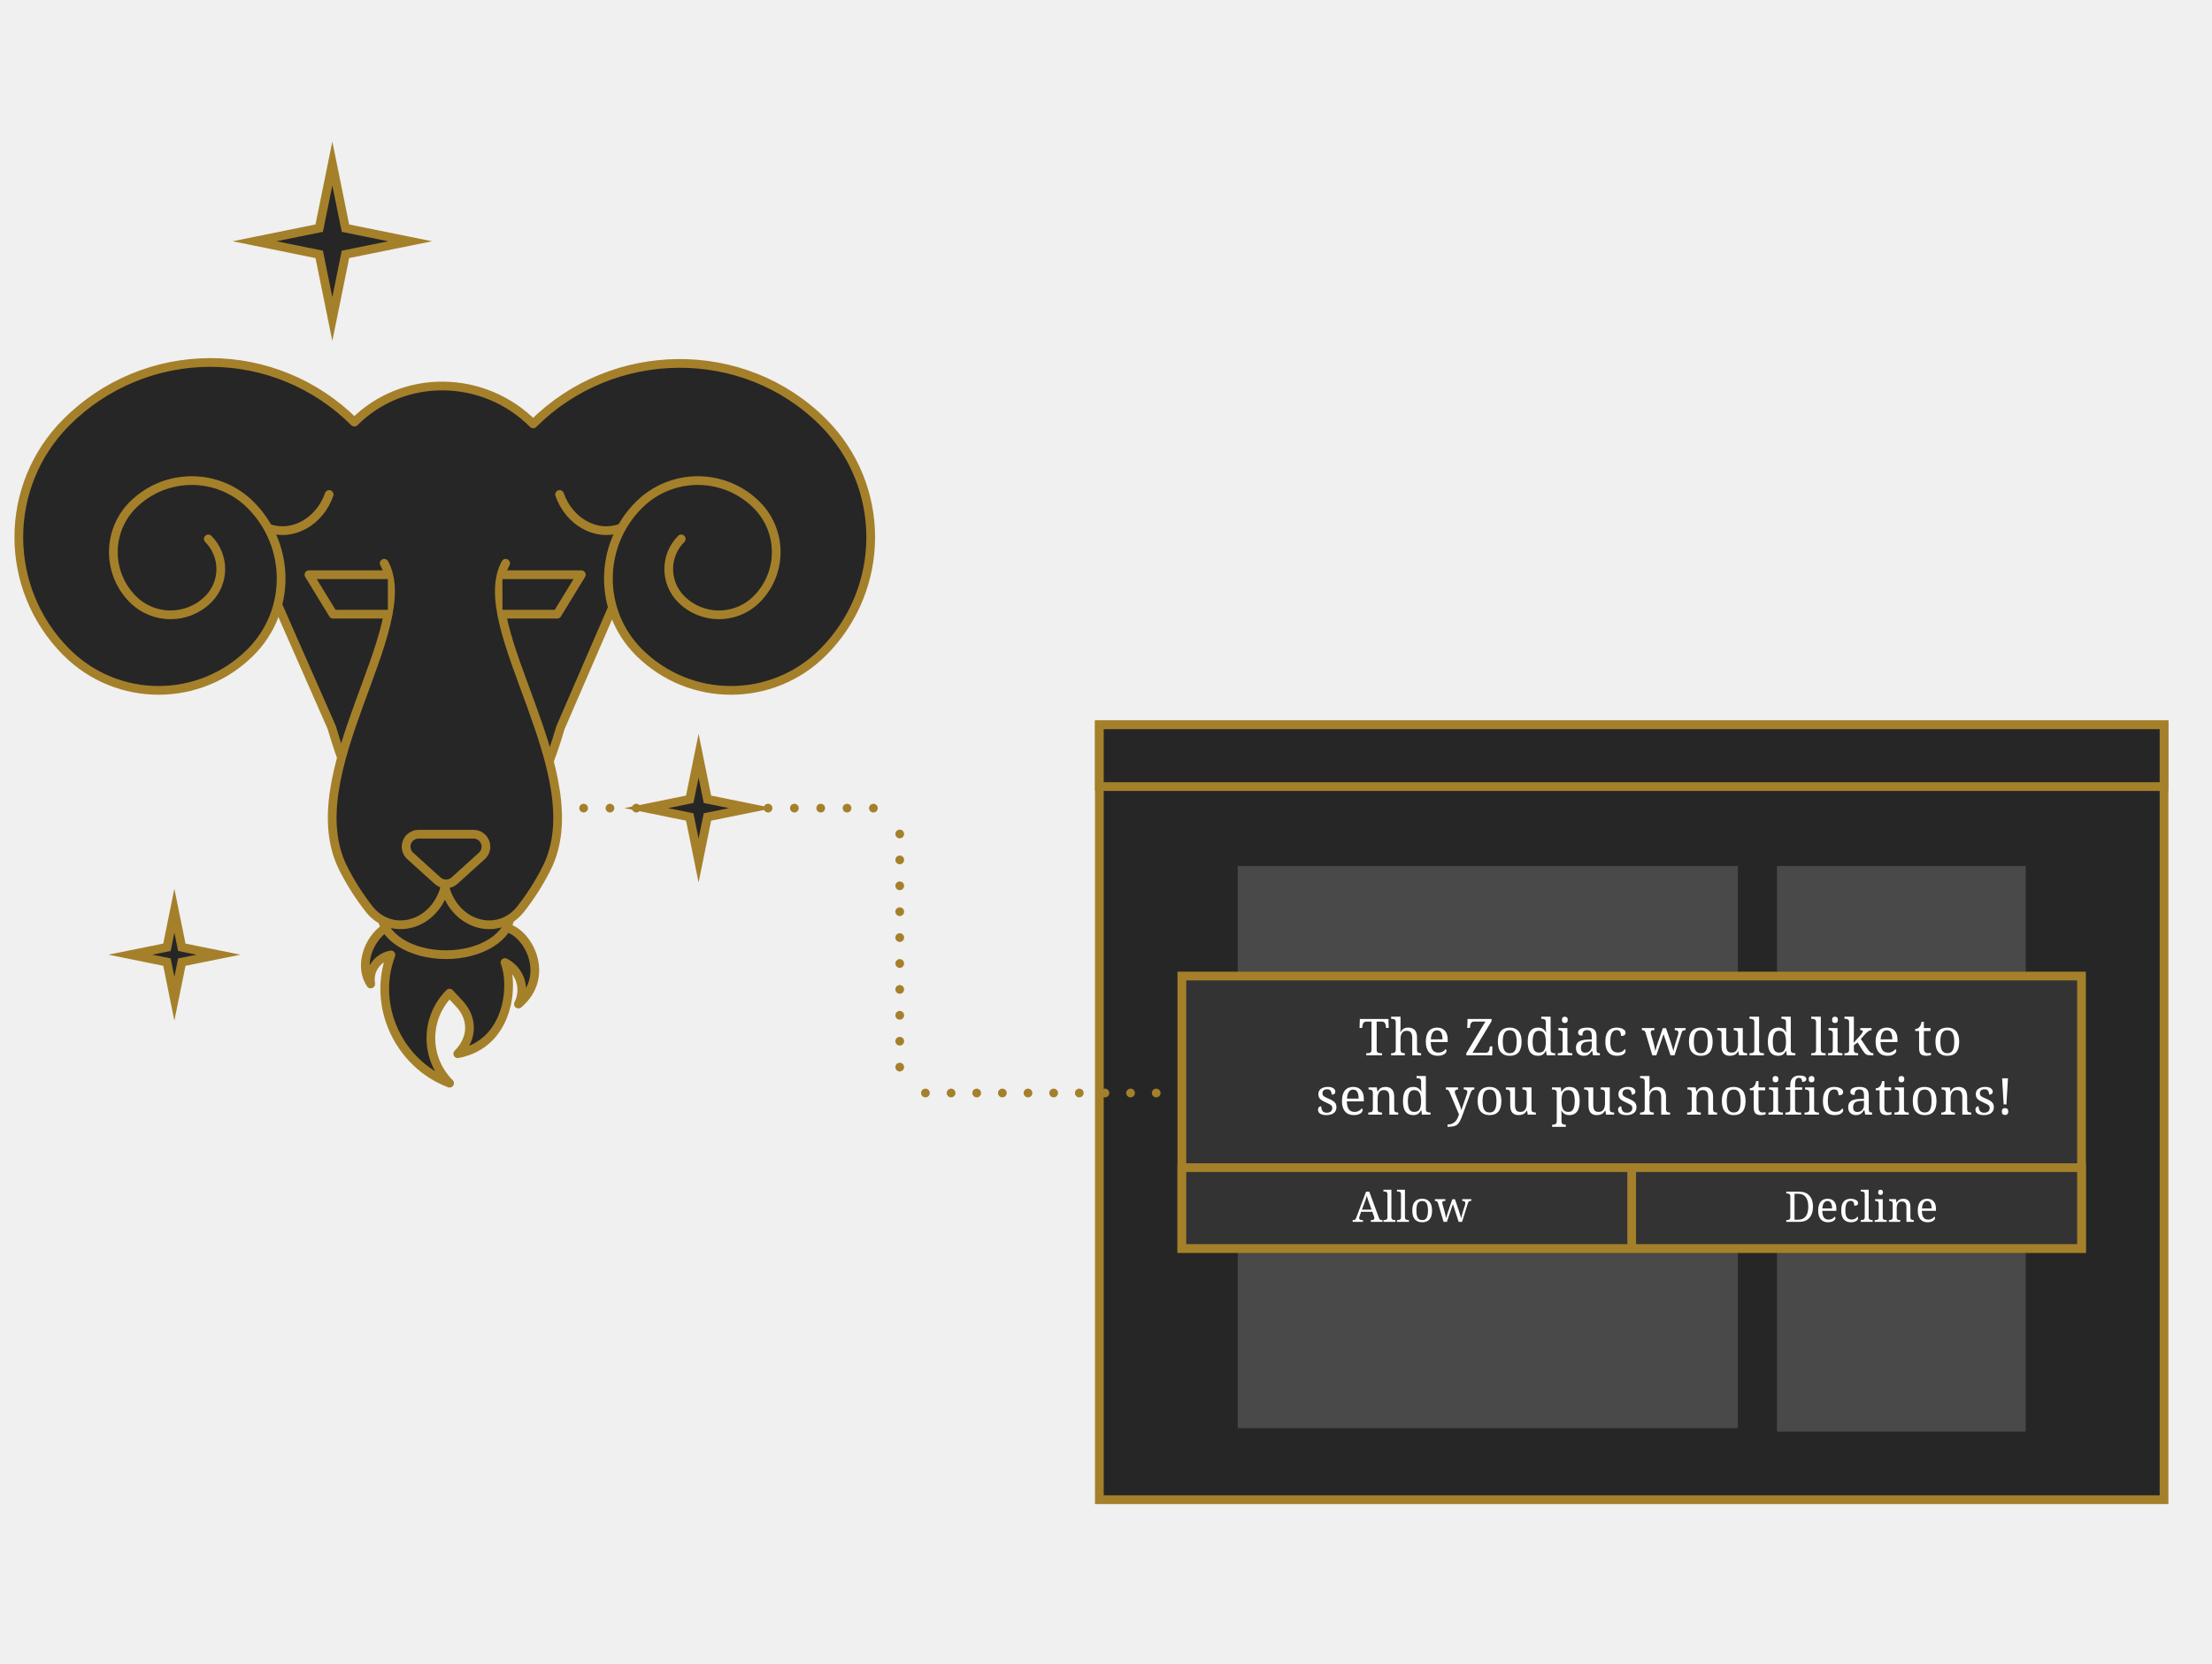
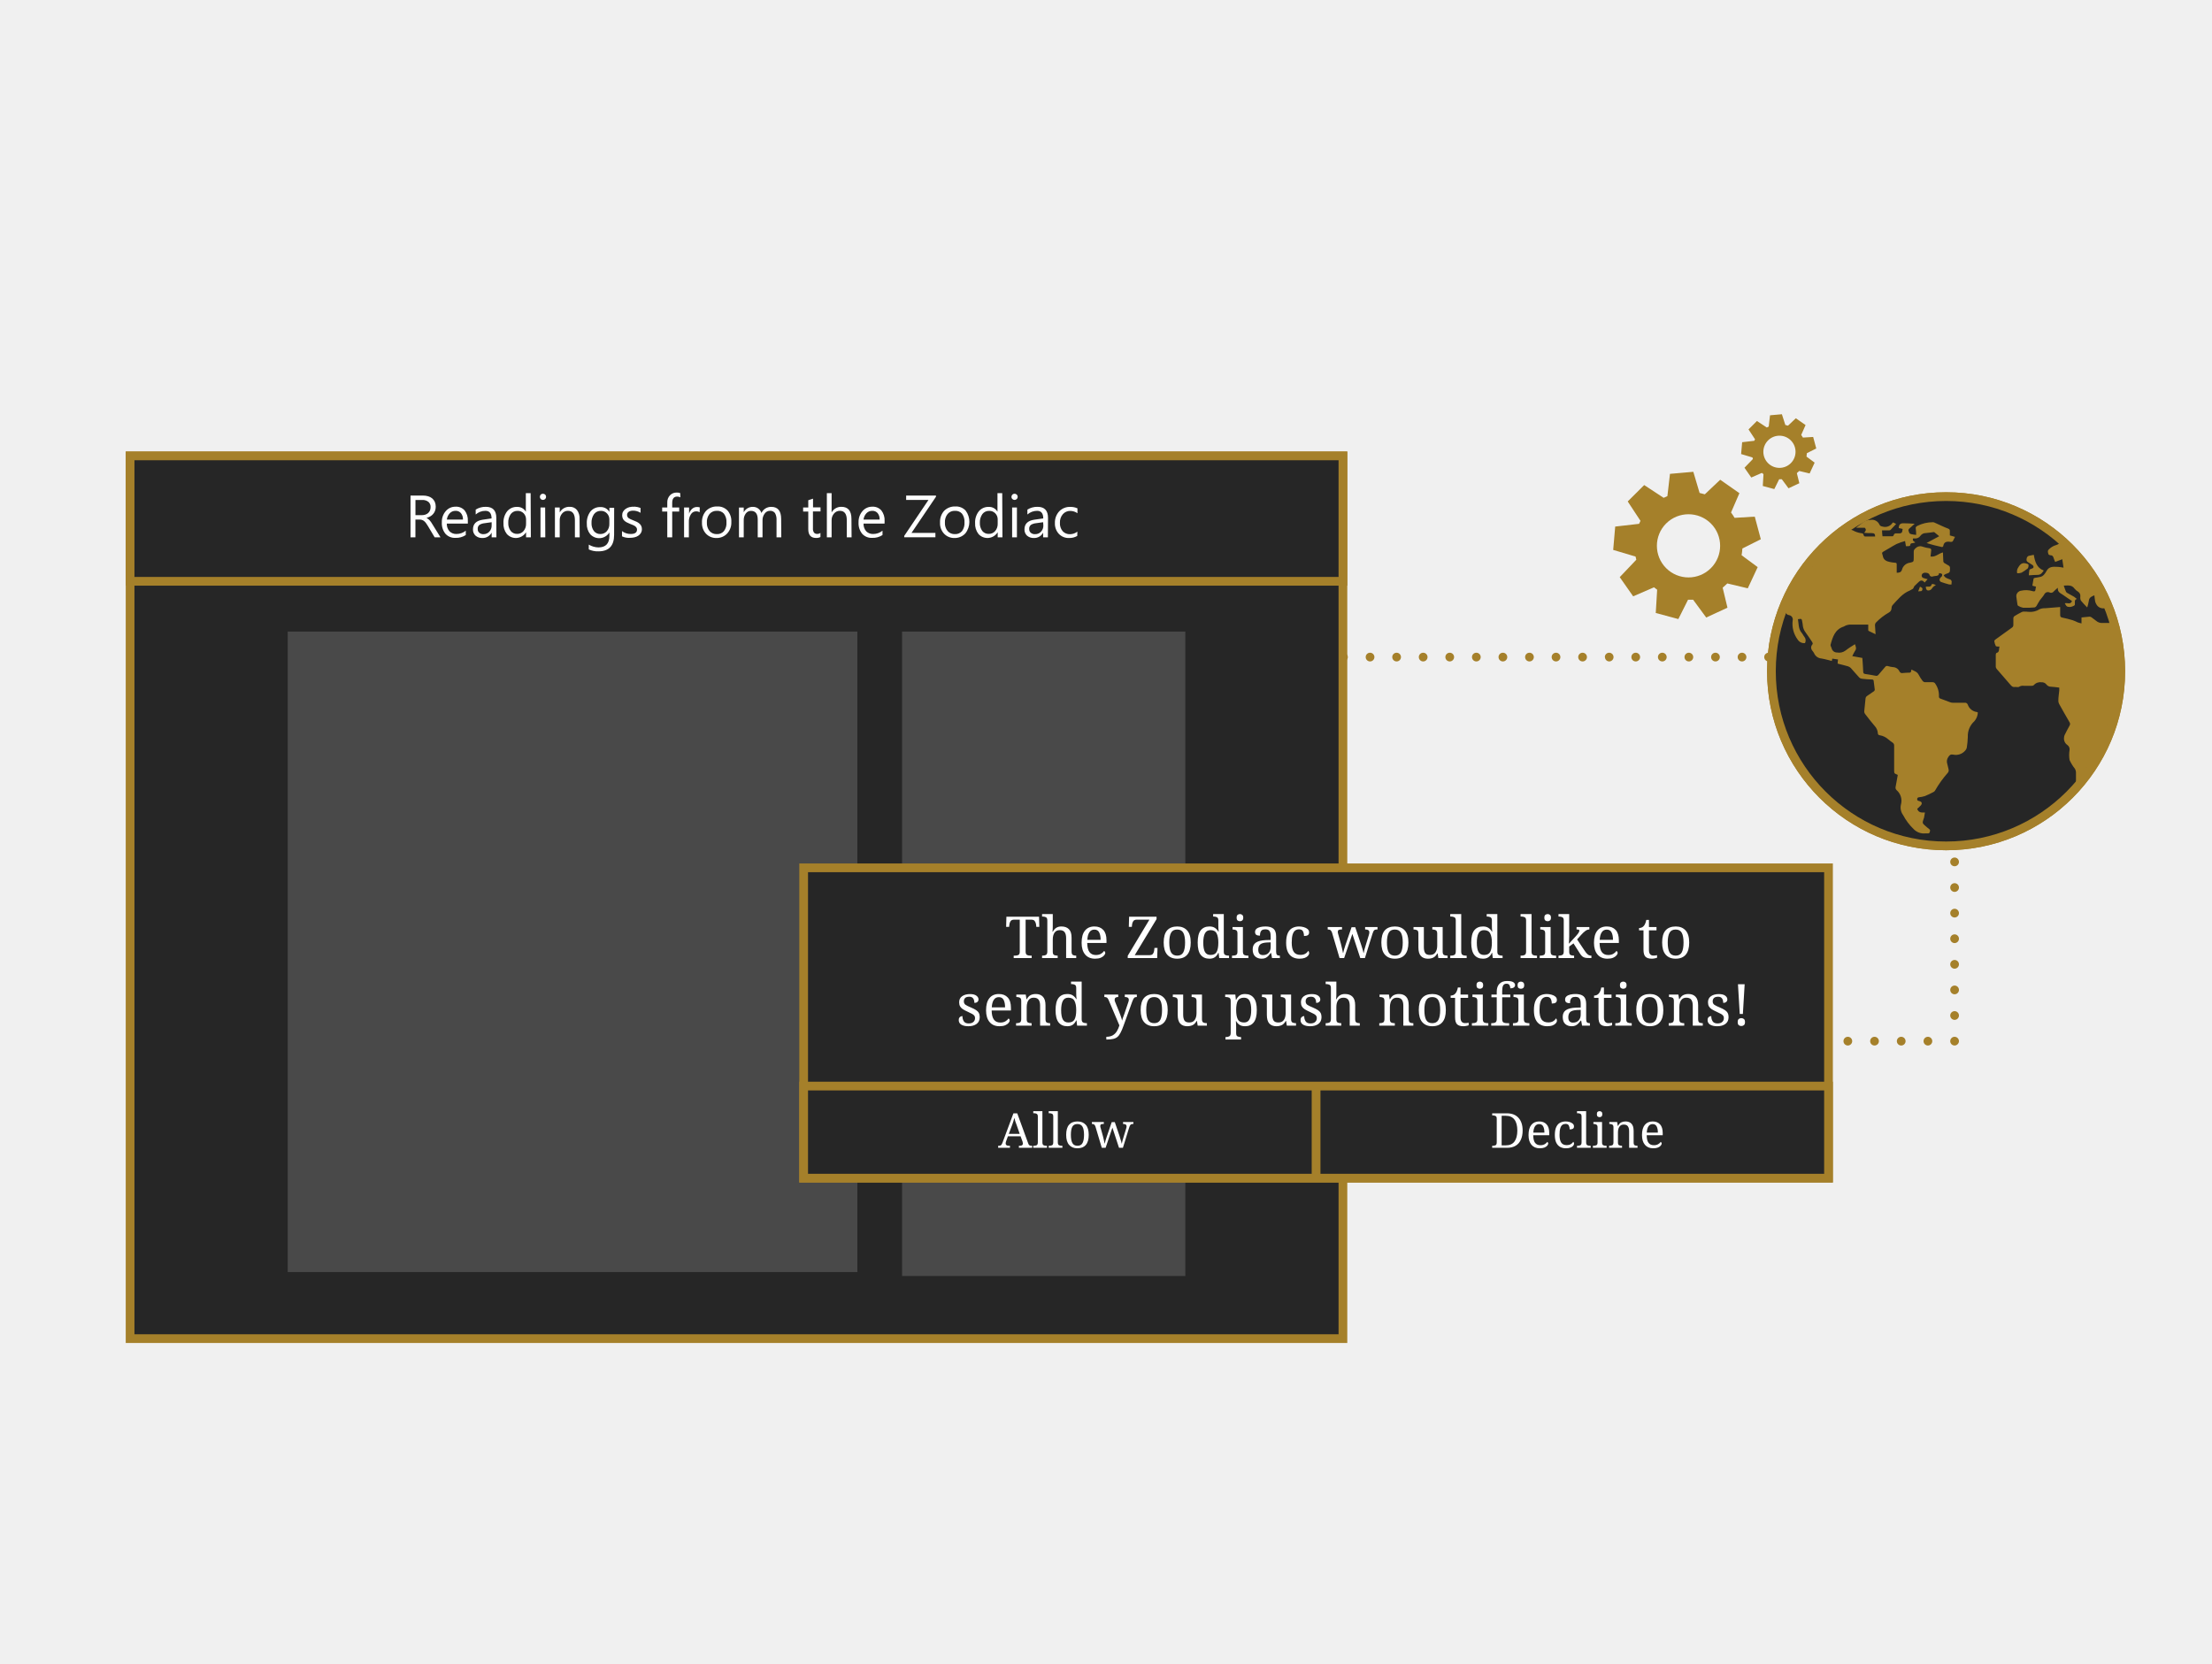
<svg xmlns="http://www.w3.org/2000/svg" viewBox="0 0 507.19 381.43">
  <g data-name="Comp 1">
-     <path fill="#262626" stroke="#a5802a" stroke-miterlimit="10" stroke-width="2" d="M76.2 37.49l3.01 14.83 14.83 3.01-14.83 3.01-3.01 14.83-3.01-14.83-14.83-3.01 14.83-3.01 3.01-14.83zM39.98 208.84l1.71 8.4 8.4 1.7-8.4 1.7-1.71 8.4-1.7-8.4-8.4-1.7 8.4-1.7 1.7-8.4z" />
-     <path d="M116.13 212.75c5.09 1.21 10.2 11.17 2.74 17.51a7.07 7.07 0 0 0-3.09-9.52c2 4.86 1.22 18.59-10.82 20.92 3.7-3.69 3.44-8.43.12-11.75l-2-2.15a14.59 14.59 0 0 0 0 20.65C91.46 244 85.21 230.59 89.64 219a5.75 5.75 0 0 0-4.64 6.66c-2.74-4.06-.64-10.17 3.42-12.91M51.08 110.06l25 56.81c4.61 15.84 9.94 25.51 26 25.51 16.05 0 21.82-9.67 26.43-25.51l24.6-56.81" fill="#262626" stroke="#a5802a" stroke-linecap="round" stroke-linejoin="round" stroke-width="2" />
-     <path d="M47.76 123.59a9.78 9.78 0 0 1 0 13.83 12.23 12.23 0 0 1-17.3 0 15.31 15.31 0 0 1 0-21.62 19.11 19.11 0 0 1 27 0 23.88 23.88 0 0 1 0 33.78 29.84 29.84 0 0 1-42.21 0 37.3 37.3 0 0 1 0-52.77 46.63 46.63 0 0 1 66 0c11.22-11.23 29.64-11 41 .4 18.22-18.22 48.25-18.62 66.47-.4a37.32 37.32 0 0 1 0 52.77 29.85 29.85 0 0 1-42.22 0 23.88 23.88 0 0 1 0-33.78 19.11 19.11 0 0 1 27 0 15.29 15.29 0 0 1 0 21.62 12.23 12.23 0 0 1-17.3 0 9.78 9.78 0 0 1 0-13.83" fill="#262626" stroke="#a5802a" stroke-linecap="round" stroke-linejoin="round" stroke-width="2" />
-     <ellipse cx="102.25" cy="209.58" rx="14.75" ry="9.36" fill="#262626" stroke="#a5802a" stroke-linecap="round" stroke-linejoin="round" stroke-width="2" />
-     <path d="M102.25 202.75c-.15.56-.31 1.08-.48 1.58-2.79 8.18-12.06 10.33-17 4.31a56.3 56.3 0 0 1-6-9.37c-11.08-21.63 17.36-55.44 9.32-70.09" fill="#262626" stroke="#a5802a" stroke-linecap="round" stroke-linejoin="round" stroke-width="2" />
-     <path d="M101.79 202.75c.14.56.3 1.08.47 1.58 2.8 8.18 12.07 10.33 17 4.31a56.3 56.3 0 0 0 6-9.37c11.08-21.63-17.35-55.44-9.32-70.09" fill="#262626" stroke="#a5802a" stroke-linecap="round" stroke-linejoin="round" stroke-width="2" />
-     <path d="M104.17 202l6.29-5.69a2.86 2.86 0 0 0-1.91-5H96a2.86 2.86 0 0 0-1.92 5l6.3 5.69a2.88 2.88 0 0 0 3.79 0zM75.47 113.4c-2.16 6.2-8.31 9.68-13.76 7.78M128.31 113.4c2.16 6.2 8.32 9.68 13.76 7.78M88.93 131.8H70.84l5.53 9.05h12.56M115.2 131.8h18.09l-5.53 9.05H115.2" fill="#262626" stroke="#a5802a" stroke-linecap="round" stroke-linejoin="round" stroke-width="2" />
-     <path fill="#262626" stroke="#a5802a" stroke-miterlimit="10" stroke-width="2" d="M252.07 166.22h244.12v177.71H252.07z" />
-     <path fill="#262626" stroke="#a5802a" stroke-miterlimit="10" stroke-width="2" d="M252.07 166.22h244.12v14.17H252.07z" />
-     <path fill="#494949" d="M283.8 198.59h114.67v128.94H283.8zM407.45 198.59h57.02v60.81h-57.02zM407.45 267.52h57.02v60.81h-57.02z" />
-     <path fill="#333" stroke="#a5802a" stroke-miterlimit="10" stroke-width="2" d="M270.99 223.84h206.28v62.47H270.99z" />
-     <text transform="translate(311.5 242.02)" font-size="11.66" fill="#fff" font-family="Georgia, Georgia" letter-spacing=".01em">The Zodiac would like to <tspan x="-9.82" y="13.6">send you push notifications!</tspan>
+     <path fill="#262626" stroke="#a5802a" stroke-miterlimit="10" stroke-width="2" d="M29.83 104.55h278.09v202.44H29.83z" />
+     <path fill="#262626" stroke="#a5802a" stroke-miterlimit="10" stroke-width="2" d="M29.83 104.55h278.09v28.76H29.83z" />
+     <path fill="#494949" d="M65.97 144.84h130.62v146.88H65.97zM206.83 144.84h64.95v69.27h-64.95zM206.83 223.36h64.95v69.27h-64.95z" />
+     <path d="M101 123.22h-1.34l-1.6-2.68a6.43 6.43 0 0 0-.43-.64 2.49 2.49 0 0 0-.43-.43 1.45 1.45 0 0 0-.46-.24 2 2 0 0 0-.57-.08h-.92v4.07h-1.12v-9.57H97a3.92 3.92 0 0 1 1.16.16 2.59 2.59 0 0 1 .92.47 2.31 2.31 0 0 1 .61.8 2.76 2.76 0 0 1 .22 1.12 2.73 2.73 0 0 1-.15.92 2.28 2.28 0 0 1-.43.74 2.44 2.44 0 0 1-.67.56 3.78 3.78 0 0 1-.87.36 2 2 0 0 1 .41.25 2.54 2.54 0 0 1 .34.32c.11.13.21.27.32.42l.35.56zm-5.74-8.56v3.48h1.52a2.45 2.45 0 0 0 .78-.13 2 2 0 0 0 .62-.36 1.78 1.78 0 0 0 .41-.59 2 2 0 0 0 .14-.77 1.48 1.48 0 0 0-.49-1.19 2.14 2.14 0 0 0-1.44-.44zM107.27 120.08h-4.82a2.51 2.51 0 0 0 .61 1.76 2.13 2.13 0 0 0 1.62.62 3.34 3.34 0 0 0 2.12-.76v1a4 4 0 0 1-2.38.65 2.89 2.89 0 0 1-2.28-.93 3.81 3.81 0 0 1-.83-2.62 3.72 3.72 0 0 1 .91-2.6 2.88 2.88 0 0 1 2.24-1 2.59 2.59 0 0 1 2.08.86 3.63 3.63 0 0 1 .73 2.41zm-1.12-.93a2.14 2.14 0 0 0-.46-1.47 1.52 1.52 0 0 0-1.25-.53 1.76 1.76 0 0 0-1.31.55 2.55 2.55 0 0 0-.67 1.45zM113.82 123.22h-1.09v-1.07a2.3 2.3 0 0 1-2.1 1.23 2.25 2.25 0 0 1-1.6-.54 1.85 1.85 0 0 1-.58-1.43c0-1.28.75-2 2.26-2.23l2-.29q0-1.74-1.41-1.74a3.35 3.35 0 0 0-2.23.84v-1.12a4.19 4.19 0 0 1 2.32-.64c1.61 0 2.41.85 2.41 2.55zm-1.09-3.46l-1.65.23a2.67 2.67 0 0 0-1.15.38 1.09 1.09 0 0 0-.39 1 1 1 0 0 0 .36.81 1.33 1.33 0 0 0 .95.32 1.78 1.78 0 0 0 1.35-.57 2 2 0 0 0 .53-1.44zM121.72 123.22h-1.1v-1.16a2.76 2.76 0 0 1-4.41.4 3.72 3.72 0 0 1-.77-2.5 4.07 4.07 0 0 1 .85-2.71 2.82 2.82 0 0 1 2.28-1 2.2 2.2 0 0 1 2 1.1v-4.25h1.1zm-1.1-3.09v-1a2 2 0 0 0-.54-1.4 1.85 1.85 0 0 0-1.39-.57 1.89 1.89 0 0 0-1.58.73 3.24 3.24 0 0 0-.57 2 2.89 2.89 0 0 0 .55 1.87 1.82 1.82 0 0 0 1.48.68 1.86 1.86 0 0 0 1.48-.66 2.47 2.47 0 0 0 .57-1.65zM124.49 114.65a.72.72 0 0 1-.5-.2.69.69 0 0 1-.2-.51.68.68 0 0 1 .7-.71.77.77 0 0 1 .52.2.73.73 0 0 1 .2.51.69.69 0 0 1-.2.5.73.73 0 0 1-.52.21zm.54 8.57h-1.1v-6.83H125zM132.92 123.22h-1.1v-3.9c0-1.45-.53-2.17-1.59-2.17a1.68 1.68 0 0 0-1.35.62 2.27 2.27 0 0 0-.54 1.55v3.9h-1.1v-6.83h1.1v1.13a2.46 2.46 0 0 1 2.24-1.29 2.07 2.07 0 0 1 1.71.72 3.19 3.19 0 0 1 .6 2.09zM140.81 122.67q0 3.77-3.6 3.77A4.87 4.87 0 0 1 135 126v-1.1a4.54 4.54 0 0 0 2.21.64c1.68 0 2.52-.89 2.52-2.68v-.75a2.76 2.76 0 0 1-4.4.4 3.64 3.64 0 0 1-.78-2.45 4.26 4.26 0 0 1 .84-2.77 2.8 2.8 0 0 1 2.29-1 2.24 2.24 0 0 1 2.05 1.1v-.94h1.09zm-1.09-2.54v-1a1.94 1.94 0 0 0-.55-1.39 1.81 1.81 0 0 0-1.37-.58 1.88 1.88 0 0 0-1.59.74 3.3 3.3 0 0 0-.58 2.06 2.89 2.89 0 0 0 .55 1.83 1.81 1.81 0 0 0 1.46.68 1.91 1.91 0 0 0 1.5-.65 2.44 2.44 0 0 0 .58-1.69zM142.62 123v-1.2a3.22 3.22 0 0 0 2 .66q1.44 0 1.44-1a.76.76 0 0 0-.13-.46 1.18 1.18 0 0 0-.33-.34 2.27 2.27 0 0 0-.49-.26l-.62-.25a8.63 8.63 0 0 1-.79-.36 2.34 2.34 0 0 1-.58-.42 1.38 1.38 0 0 1-.34-.52 1.81 1.81 0 0 1-.12-.69 1.61 1.61 0 0 1 .22-.85 1.94 1.94 0 0 1 .59-.62 2.74 2.74 0 0 1 .83-.38 4.24 4.24 0 0 1 2.57.18v1.11a3.13 3.13 0 0 0-1.74-.49 1.84 1.84 0 0 0-.55.07 1.3 1.3 0 0 0-.43.19.88.88 0 0 0-.27.31.76.76 0 0 0-.1.39.88.88 0 0 0 .1.45 1 1 0 0 0 .28.32 2.79 2.79 0 0 0 .46.25l.6.25a7.21 7.21 0 0 1 .82.35 2.85 2.85 0 0 1 .61.42 1.55 1.55 0 0 1 .39.53 1.73 1.73 0 0 1 .14.71 1.65 1.65 0 0 1-.23.88 1.75 1.75 0 0 1-.59.62 2.67 2.67 0 0 1-.86.37 4.31 4.31 0 0 1-1 .12 3.75 3.75 0 0 1-1.88-.34zM156 114.06a1.44 1.44 0 0 0-.73-.18c-.76 0-1.14.49-1.14 1.45v1.06h1.6v.93h-1.6v5.9H153v-5.9h-1.17v-.93H153v-1.11a2.32 2.32 0 0 1 .62-1.7 2.07 2.07 0 0 1 1.55-.62 2.12 2.12 0 0 1 .79.12zM160.42 117.49a1.39 1.39 0 0 0-.83-.22 1.37 1.37 0 0 0-1.17.67 3 3 0 0 0-.47 1.8v3.48h-1.1v-6.83H158v1.41a2.4 2.4 0 0 1 .72-1.13 1.62 1.62 0 0 1 1.07-.4 1.86 1.86 0 0 1 .66.09zM164.28 123.38a3.18 3.18 0 0 1-2.42-1 3.54 3.54 0 0 1-.9-2.54 3.71 3.71 0 0 1 .94-2.69 3.39 3.39 0 0 1 2.54-1 3.06 3.06 0 0 1 2.39.94 3.75 3.75 0 0 1 .86 2.61 3.67 3.67 0 0 1-.93 2.62 3.25 3.25 0 0 1-2.48 1.06zm.08-6.23a2.09 2.09 0 0 0-1.67.72 2.9 2.9 0 0 0-.61 2 2.82 2.82 0 0 0 .62 1.92 2.1 2.1 0 0 0 1.66.7 2 2 0 0 0 1.63-.69 2.91 2.91 0 0 0 .58-2 3 3 0 0 0-.58-2 2 2 0 0 0-1.63-.65zM179.14 123.22h-1.09v-3.92a3 3 0 0 0-.35-1.64 1.34 1.34 0 0 0-1.18-.51 1.44 1.44 0 0 0-1.19.64 2.44 2.44 0 0 0-.49 1.53v3.9h-1.1v-4.06c0-1.34-.52-2-1.55-2a1.43 1.43 0 0 0-1.19.6 2.51 2.51 0 0 0-.47 1.57v3.9h-1.09v-6.83h1.09v1.08a2.31 2.31 0 0 1 2.12-1.24 2 2 0 0 1 1.94 1.41 2.43 2.43 0 0 1 2.26-1.41c1.51 0 2.26.92 2.26 2.78zM188.12 123.16a2.09 2.09 0 0 1-1 .21c-1.19 0-1.79-.67-1.79-2v-4.05h-1.18v-.93h1.18v-1.67l1.09-.36v2h1.72v.93h-1.74v3.85a1.55 1.55 0 0 0 .24 1 .91.91 0 0 0 .77.3 1.14 1.14 0 0 0 .71-.23zM195.26 123.22h-1.1v-3.94c0-1.42-.53-2.13-1.58-2.13a1.7 1.7 0 0 0-1.35.62 2.27 2.27 0 0 0-.55 1.58v3.87h-1.09V113.1h1.09v4.42a2.48 2.48 0 0 1 2.24-1.29c1.54 0 2.31.92 2.31 2.78zM202.82 120.08H198a2.56 2.56 0 0 0 .61 1.76 2.15 2.15 0 0 0 1.62.62 3.32 3.32 0 0 0 2.12-.76v1a4 4 0 0 1-2.38.65 2.89 2.89 0 0 1-2.28-.93 3.81 3.81 0 0 1-.83-2.62 3.76 3.76 0 0 1 .91-2.6 2.89 2.89 0 0 1 2.25-1 2.59 2.59 0 0 1 2.07.86 3.63 3.63 0 0 1 .74 2.41zm-1.13-.93a2.19 2.19 0 0 0-.45-1.47 1.54 1.54 0 0 0-1.25-.53 1.77 1.77 0 0 0-1.32.55 2.55 2.55 0 0 0-.67 1.45zM214.61 113.92l-5.61 8.29h5.48v1h-7.15v-.31l5.56-8.25h-5.12v-1h6.84zM218.87 123.38a3.16 3.16 0 0 1-2.42-1 3.5 3.5 0 0 1-.91-2.54 3.75 3.75 0 0 1 .94-2.69 3.42 3.42 0 0 1 2.55-1 3 3 0 0 1 2.38.94 4.29 4.29 0 0 1-.06 5.23 3.28 3.28 0 0 1-2.48 1.06zm.08-6.23a2.07 2.07 0 0 0-1.67.72 2.91 2.91 0 0 0-.62 2 2.78 2.78 0 0 0 .63 1.92 2.08 2.08 0 0 0 1.66.7 2 2 0 0 0 1.63-.69 3 3 0 0 0 .57-2 3.05 3.05 0 0 0-.57-2 2 2 0 0 0-1.58-.65zM229.85 123.22h-1.09v-1.16a2.76 2.76 0 0 1-4.41.4 3.77 3.77 0 0 1-.77-2.5 4.08 4.08 0 0 1 .86-2.71 2.82 2.82 0 0 1 2.27-1 2.19 2.19 0 0 1 2 1.1v-4.25h1.09zm-1.09-3.09v-1a1.93 1.93 0 0 0-.55-1.4 1.84 1.84 0 0 0-1.39-.57 1.88 1.88 0 0 0-1.57.73 3.24 3.24 0 0 0-.58 2 3 3 0 0 0 .55 1.87 1.83 1.83 0 0 0 1.48.68 1.88 1.88 0 0 0 1.49-.66 2.47 2.47 0 0 0 .57-1.65zM232.63 114.65a.7.7 0 0 1-.5-.2.66.66 0 0 1-.21-.51.69.69 0 0 1 .21-.51.7.7 0 0 1 .5-.2.73.73 0 0 1 .51.2.69.69 0 0 1 .21.51.66.66 0 0 1-.21.5.69.69 0 0 1-.51.21zm.54 8.57h-1.1v-6.83h1.1zM240.27 123.22h-1.09v-1.07a2.29 2.29 0 0 1-2.1 1.23 2.26 2.26 0 0 1-1.6-.54 1.89 1.89 0 0 1-.58-1.43c0-1.28.76-2 2.26-2.23l2.05-.29q0-1.74-1.41-1.74a3.37 3.37 0 0 0-2.23.84v-1.12a4.21 4.21 0 0 1 2.32-.64c1.61 0 2.41.85 2.41 2.55zm-1.09-3.46l-1.65.23a2.67 2.67 0 0 0-1.15.38 1.09 1.09 0 0 0-.39 1 1 1 0 0 0 .36.81 1.35 1.35 0 0 0 1 .32 1.77 1.77 0 0 0 1.35-.57 2 2 0 0 0 .53-1.44zM247 122.91a3.57 3.57 0 0 1-1.86.47 3.05 3.05 0 0 1-2.36-.95 3.44 3.44 0 0 1-.9-2.47 3.77 3.77 0 0 1 1-2.71 3.37 3.37 0 0 1 2.58-1 3.64 3.64 0 0 1 1.59.33v1.12a2.83 2.83 0 0 0-1.63-.53 2.21 2.21 0 0 0-1.72.75 2.84 2.84 0 0 0-.67 2 2.74 2.74 0 0 0 .63 1.9 2.17 2.17 0 0 0 1.69.69 2.75 2.75 0 0 0 1.68-.59z" fill="#fff" />
+     <path d="M308.05 151.69a1.07 1.07 0 0 1-.39-.07 1 1 0 0 1-.32-.22 1 1 0 0 1-.22-1.09 1 1 0 0 1 .22-.32.87.87 0 0 1 .32-.22 1 1 0 0 1 1.09.22.87.87 0 0 1 .22.32 1 1 0 0 1-.22 1.09.44.44 0 0 1-.15.12 1 1 0 0 1-.17.1h-.19a.62.62 0 0 1-.19.07zM441.07 150.69a1 1 0 0 1 1-1 1 1 0 0 1 1 1 1 1 0 0 1-1 1 1 1 0 0 1-1-1zm-6.09 0a1 1 0 0 1 1-1 1 1 0 0 1 1 1 1 1 0 0 1-1 1 1 1 0 0 1-.98-1zm-6.1 0a1 1 0 0 1 1-1 1 1 0 0 1 1 1 1 1 0 0 1-1 1 1 1 0 0 1-1-1zm-6.08 0a1 1 0 0 1 1-1 1 1 0 0 1 1 1 1 1 0 0 1-1 1 1 1 0 0 1-1-1zm-6.1 0a1 1 0 0 1 1-1 1 1 0 0 1 1 1 1 1 0 0 1-1 1 1 1 0 0 1-1-1zm-6.09 0a1 1 0 0 1 1-1 1 1 0 0 1 1 1 1 1 0 0 1-1 1 1 1 0 0 1-1-1zm-6.09 0a1 1 0 0 1 1-1 1 1 0 0 1 1 1 1 1 0 0 1-1 1 1 1 0 0 1-1-1zm-6.09 0a1 1 0 0 1 1-1 1 1 0 0 1 1 1 1 1 0 0 1-1 1 1 1 0 0 1-1-1zm-6.09 0a1 1 0 0 1 1-1 1 1 0 0 1 1 1 1 1 0 0 1-1 1 1 1 0 0 1-1-1zm-6.1 0a1 1 0 0 1 1-1 1 1 0 0 1 1 1 1 1 0 0 1-1 1 1 1 0 0 1-1-1zm-6.09 0a1 1 0 0 1 1-1 1 1 0 0 1 1 1 1 1 0 0 1-1 1 1 1 0 0 1-1-1zm-6.09 0a1 1 0 0 1 1-1 1 1 0 0 1 1 1 1 1 0 0 1-1 1 1 1 0 0 1-1-1zm-6.09 0a1 1 0 0 1 1-1 1 1 0 0 1 1 1 1 1 0 0 1-1 1 1 1 0 0 1-.97-1zm-6.1 0a1 1 0 0 1 1-1 1 1 0 0 1 1 1 1 1 0 0 1-1 1 1 1 0 0 1-1-1zm-6.09 0a1 1 0 0 1 1-1 1 1 0 0 1 1 1 1 1 0 0 1-1 1 1 1 0 0 1-1-1zm-6.09 0a1 1 0 0 1 1-1 1 1 0 0 1 1 1 1 1 0 0 1-1 1 1 1 0 0 1-1-1zm-6.09 0a1 1 0 0 1 1-1 1 1 0 0 1 1 1 1 1 0 0 1-1 1 1 1 0 0 1-1-1zm-6.09 0a1 1 0 0 1 1-1 1 1 0 0 1 1 1 1 1 0 0 1-1 1 1 1 0 0 1-1-1zm-6.1 0a1 1 0 0 1 1-1 1 1 0 0 1 1 1 1 1 0 0 1-1 1 1 1 0 0 1-1-1zm-6.09 0a1 1 0 0 1 1-1 1 1 0 0 1 1 1 1 1 0 0 1-1 1 1 1 0 0 1-1-1zm-6.09 0a1 1 0 0 1 1-1 1 1 0 0 1 1 1 1 1 0 0 1-1 1 1 1 0 0 1-1-1zm-6.09 0a1 1 0 0 1 1-1 1 1 0 0 1 1 1 1 1 0 0 1-1 1 1 1 0 0 1-1-1zM448.16 151.69a1 1 0 0 1-.7-.29.87.87 0 0 1-.22-.32 1 1 0 0 1-.08-.39 1 1 0 0 1 .08-.38.87.87 0 0 1 .22-.32 1 1 0 0 1 1.63.32 1 1 0 0 1-.93 1.38zM447.17 232.89a1 1 0 0 1 1-1 1 1 0 0 1 1 1 1 1 0 0 1-1 1 1 1 0 0 1-1-1zm0-5.87a1 1 0 0 1 1-1 1 1 0 0 1 1 1 1 1 0 0 1-1 1 1 1 0 0 1-1-1.02zm0-5.87a1 1 0 0 1 1-1 1 1 0 0 1 1 1 1 1 0 0 1-1 1 1 1 0 0 1-1-1zm0-5.87a1 1 0 0 1 1-1 1 1 0 0 1 1 1 1 1 0 0 1-1 1 1 1 0 0 1-1-1zm0-5.87a1 1 0 0 1 1-1 1 1 0 0 1 1 1 1 1 0 0 1-1 1 1 1 0 0 1-1-1zm0-5.87a1 1 0 0 1 1-1 1 1 0 0 1 1 1 1 1 0 0 1-1 1 1 1 0 0 1-1-1zm0-5.88a1 1 0 0 1 1-1 1 1 0 0 1 1 1 1 1 0 0 1-1 1 1 1 0 0 1-1-1zm0-5.87a1 1 0 0 1 1-1 1 1 0 0 1 1 1 1 1 0 0 1-1 1 1 1 0 0 1-1-1zm0-5.87a1 1 0 0 1 1-1 1 1 0 0 1 1 1 1 1 0 0 1-1 1 1 1 0 0 1-1-1zm0-5.87a1 1 0 0 1 1-1 1 1 0 0 1 1 1 1 1 0 0 1-1 1 1 1 0 0 1-1-1zm0-5.87a1 1 0 0 1 1-1 1 1 0 0 1 1 1 1 1 0 0 1-1 1 1 1 0 0 1-1-1zm0-5.87a1 1 0 0 1 1-1 1 1 0 0 1 1 1 1 1 0 0 1-1 1 1 1 0 0 1-1-1zm0-5.87a1 1 0 0 1 1-1 1 1 0 0 1 1 1 1 1 0 0 1-1 1 1 1 0 0 1-1-1zm0-5.88a1 1 0 0 1 1-1 1 1 0 0 1 1 1 1 1 0 0 1-1 1 1 1 0 0 1-1-1zM448.16 239.77a1 1 0 0 1-.7-1.71 1 1 0 0 1 1.41 0 1 1 0 0 1 .3.71 1 1 0 0 1-.3.7 1 1 0 0 1-.71.3zM441.05 238.77a1 1 0 0 1 1-1 1 1 0 0 1 1 1 1 1 0 0 1-1 1 1 1 0 0 1-1-1zm-6.12 0a1 1 0 0 1 1-1 1 1 0 0 1 1 1 1 1 0 0 1-1 1 1 1 0 0 1-1-1zm-6.12 0a1 1 0 0 1 1-1 1 1 0 0 1 1 1 1 1 0 0 1-1 1 1 1 0 0 1-1-1zm-6.12 0a1 1 0 0 1 1-1 1 1 0 0 1 1 1 1 1 0 0 1-1 1 1 1 0 0 1-1-1zm-6.12 0a1 1 0 0 1 1-1 1 1 0 0 1 1 1 1 1 0 0 1-1 1 1 1 0 0 1-1-1zm-6.11 0a1 1 0 0 1 1-1 1 1 0 0 1 1 1 1 1 0 0 1-1 1 1 1 0 0 1-1-1zm-6.12 0a1 1 0 0 1 1-1 1 1 0 0 1 1 1 1 1 0 0 1-1 1 1 1 0 0 1-1-1zm-6.12 0a1 1 0 0 1 1-1 1 1 0 0 1 1 1 1 1 0 0 1-1 1 1 1 0 0 1-1-1zm-6.12 0a1 1 0 0 1 1-1 1 1 0 0 1 1 1 1 1 0 0 1-1 1 1 1 0 0 1-1-1zm-6.11 0a1 1 0 0 1 1-1 1 1 0 0 1 1 1 1 1 0 0 1-1 1 1 1 0 0 1-.99-1zm-6.12 0a1 1 0 0 1 1-1 1 1 0 0 1 1 1 1 1 0 0 1-1 1 1 1 0 0 1-1-1zM374.75 239.77a1 1 0 0 1-1-1 1 1 0 0 1 .29-.71 1.19 1.19 0 0 1 .33-.22 1 1 0 0 1 1.38.93 1 1 0 0 1-.07.38 1.21 1.21 0 0 1-.22.32l-.15.13-.18.09a.64.64 0 0 1-.18.06z" fill="#a5802a" />
+     <path fill="#262626" stroke="#a5802a" stroke-miterlimit="10" stroke-width="2" d="M184.27 199.02h234.99v71.17H184.27z" />
+     <text transform="translate(230.43 219.72)" font-size="13.28" fill="#fff" font-family="Georgia, Georgia" letter-spacing=".01em">The Zodiac would like to <tspan x="-11.19" y="15.49">send you push notifications!</tspan>
    </text>
-     <path fill="#333" stroke="#a5802a" stroke-miterlimit="10" stroke-width="2" d="M270.99 267.78h103.14v18.54H270.99zM374.13 267.78h103.14v18.54H374.13z" />
-     <text transform="translate(310.14 280.21)" font-size="9.71" fill="#fff" font-family="Georgia, Georgia" letter-spacing=".01em">Allow</text>
-     <text transform="translate(409.2 280.21)" font-size="9.71" fill="#fff" font-family="Georgia, Georgia" letter-spacing=".01em">Decline</text>
-     <path fill="none" stroke="#a5802a" stroke-linecap="round" stroke-linejoin="round" stroke-width="2" d="M270.99 250.66" />
-     <path fill="none" stroke="#a5802a" stroke-linecap="round" stroke-linejoin="round" stroke-width="2" stroke-dasharray="0 5.88" d="M265.11 250.66h-55.87" />
-     <path fill="none" stroke="#a5802a" stroke-linecap="round" stroke-linejoin="round" stroke-width="2" d="M206.3 250.66" />
-     <path fill="none" stroke="#a5802a" stroke-linecap="round" stroke-linejoin="round" stroke-width="2" stroke-dasharray="0 5.94" d="M206.3 244.72V188.3" />
-     <path fill="none" stroke="#a5802a" stroke-linecap="round" stroke-linejoin="round" stroke-width="2" d="M206.3 185.33" />
-     <path fill="none" stroke="#a5802a" stroke-linecap="round" stroke-linejoin="round" stroke-width="2" stroke-dasharray="0 6.04" d="M200.26 185.33h-69.48" />
-     <path fill="none" stroke="#a5802a" stroke-linecap="round" stroke-linejoin="round" stroke-width="2" d="M127.76 185.33" />
-     <path fill="#262626" stroke="#a5802a" stroke-miterlimit="10" stroke-width="2" d="M160.18 173.31l2.03 9.99 9.99 2.03-9.99 2.03-2.03 9.99-2.03-9.99-9.99-2.03 9.99-2.03 2.03-9.99z" />
+     <path fill="#262626" stroke="#a5802a" stroke-miterlimit="10" stroke-width="2" d="M184.27 249.07h117.49v21.12H184.27zM301.77 249.07h117.49v21.12H301.77z" />
+     <text transform="translate(228.87 263.23)" font-size="11.06" fill="#fff" font-family="Georgia, Georgia" letter-spacing=".01em">Allow</text>
+     <text transform="translate(341.72 263.23)" font-size="11.06" fill="#fff" font-family="Georgia, Georgia" letter-spacing=".01em">Decline</text>
+     <circle cx="446.22" cy="153.94" r="40.05" fill="#a5802a" stroke="#a5802a" stroke-miterlimit="10" stroke-width="2" />
+     <path d="M484.67 142.39h-.05l-.18-.49c-.25-.71-.5-1.42-.74-2.14a.37.37 0 0 0-.44-.31 5.62 5.62 0 0 0-.58 0 1.74 1.74 0 0 1-2-.86 2.17 2.17 0 0 1-.28-.67c-.09-.44-.12-.9-.18-1.39-.62.25-1.19.46-1.27 1.25a12 12 0 0 1-.37 1.53 20.74 20.74 0 0 1-1.46-1.59 1.79 1.79 0 0 1-.12-.94 1.11 1.11 0 0 0-.52-1.09 3 3 0 0 1-.83-.72c-.64-.89-1.53-.69-2.45-.67.17.49.32.95.51 1.4a.73.73 0 0 0 .31.29c.52.29 1 .57 1.55.87a5.7 5.7 0 0 1 .64.5c-.51.16-.48.5-.46.85s0 .55-.09.62a2.18 2.18 0 0 1-1.06.37c-.68 0-.82-.16-1.16-.84.53-.21 1.31.4 1.65-.53-.67-.45-1.35-.89-2-1.36s-1.34-.62-1.25-1.68c-.41.36-.7.59-.95.86a.74.74 0 0 1-.9.24.92.92 0 0 0-1.28.47c-.28.46-.68.86-1 1.31s-.49.87-.76 1.29a.71.71 0 0 1-.43.34 20.85 20.85 0 0 1-2.62.08 3.53 3.53 0 0 1-1.18-.46.57.57 0 0 1-.15-.35c-.09-.54-.17-1.08-.23-1.62a1.55 1.55 0 0 1 0-.48 1.25 1.25 0 0 1 1.07-1 5.09 5.09 0 0 1 2.66.1c.46.13.62 0 .66-.44 0-.19.07-.37.11-.58l-.84-.24c.09-.54.17-1.07.28-1.6 0-.08.19-.17.3-.19.46-.09.94-.13 1.39-.25a1.61 1.61 0 0 0 .63-.4 4.06 4.06 0 0 0 .62-.87c.54-1.09 1.52-1.06 2.5-1 .46 0 .92.11 1.43.18-.1-.7-.19-1.29-.29-1.93l-1.63.62c-.14-.35-.29-.65-.39-1a.65.65 0 0 0-.66-.53c-.18 0-.47-.13-.49-.24-.07-.32-.27-.64 0-1a3.73 3.73 0 0 1 1.82-1.12 1.72 1.72 0 0 0 .68-.37c.5-.57.48-.69-.11-1.19a39.55 39.55 0 0 0-21.24-9.28c-.57-.07-1.14-.12-1.71-.17h-6.46a40.4 40.4 0 0 0-19.87 7.43v.12h1.47a1 1 0 0 1 .51.08 5.59 5.59 0 0 0 2.05.69c.28 0 .45.15.49.46a.44.44 0 0 0 .29.29h2.34c0-.62-.18-.77-.82-.78s-1.12 0-1.7-.06c.29-.37.62-.69.14-1.17h-1.91v-.08c.48-.37 1-.71 1.45-1.11a2.7 2.7 0 0 1 1.73-.6 1.87 1.87 0 0 1 2.11 1.09c.14.31.41.38.75.44a2 2 0 0 0 2.2-.81 1 1 0 0 1 .18-.16l.69.36c-.44.47-.86.94-1.3 1.38a.64.64 0 0 1-.42.09h-1.52c0 .51.07.94.11 1.36h2.32c.1 0 .22-.18.26-.3a.48.48 0 0 1 .53-.37h.8c.27 0 .61-.11.62-.53a3.2 3.2 0 0 1 .09-.49l-.89-.2c0-.75.32-1.09 1-1.1s1.68.06 2.64.11c-.47.42-.83.78-1.22 1.1s-.11.69 0 1c0 .12.27.25.44.29a10.64 10.64 0 0 0 1.12.17c0-.49 0-.94-.08-1.39s.09-.5.38-.69a8 8 0 0 1 3.54-.83.76.76 0 0 1 .38.09c1.06.47 2.11 1 3.17 1.4a.49.49 0 0 1 .34.54v1l1.18.33c-.18.34-.32.66-.5 1-.05.08-.19.12-.29.15a.61.61 0 0 1-.27 0c-.86-.14-1.49 0-1.64 1a.32.32 0 0 1-.27.19c-1.17-.26-2.35-.54-3.54-.93l2.89-1.56c-.4-.33-.75-.64-1.12-.92-.07-.06-.22 0-.33 0-.55.06-1.09.17-1.63.2a1.45 1.45 0 0 0-1.21.61 1.45 1.45 0 0 1-1.33.63 2.33 2.33 0 0 0-.38 0c-.16.46.12.66.45.84v.13a5.86 5.86 0 0 0-.73.13c-.12 0-.32.14-.32.21 0 .44-.27.46-.59.45h-.44c-.06-.37-.13-.73-.2-1.17a13.68 13.68 0 0 0-1.93.67c-1.05.54-2 1.19-3.07 1.77-.24.14-.32.28-.22.54a2.9 2.9 0 0 1 .12.42c.14.92.81 1.24 1.6 1.4a9 9 0 0 0 1.27.18c.25 0 .32.14.32.37v1.92c.58 0 1-.08 1.2-.69a2.17 2.17 0 0 1 1.86-1.62c.85-.19.83-.25.84-1.11v-1.37a.92.92 0 0 1 .41-.81 1.49 1.49 0 0 1 1.68-.36 7.28 7.28 0 0 0 1.47.33c.42.06.49.27.43.64s-.1.81-.14 1.26c1.12.21 1.84-.7 2.85-.93 0 .64.07 1.26.08 1.89a.58.58 0 0 0 .34.6c.29.15.55.35.84.5a.58.58 0 0 1 .35.63c0 1 0 1-1 1.34a2.16 2.16 0 0 0-.45.29 2.26 2.26 0 0 0 .42.49 3.57 3.57 0 0 0 .89.4.63.63 0 0 1 .5.83 2 2 0 0 0 0 .37 2.22 2.22 0 0 1-.58 0c-.63-.17-1.26-.36-1.86-.58a.65.65 0 0 1-.31-.45.74.74 0 0 1 .17-.47c.1-.17.34-.27.39-.44.14-.47 0-.57-.68-.66 0 .63-.47.62-.92.67a3.64 3.64 0 0 0-.44.07.58.58 0 0 1-.84-.4c-.13-.36-.88-.54-1.35-.36a.63.63 0 0 0-.4.79.51.51 0 0 0 .27.32 10 10 0 0 0 1.07.31l-.69.76a1.79 1.79 0 0 0-.23-.24.68.68 0 0 0-1 0c-.37.35-.76.69-1.12 1.07a1.88 1.88 0 0 0-.22.45.67.67 0 0 1-.2.21 4.65 4.65 0 0 1-.62.34c-1.72.69-2.81 2.12-4 3.4a1.09 1.09 0 0 0-.2.65 1.14 1.14 0 0 1-.6 1 13 13 0 0 0-2.94 2.27.91.91 0 0 0-.25.71c.06.63.09 1.27.13 2-.58-.28-1.1-.51-1.6-.77-.07 0-.08-.21-.08-.32v-1.11h-4.33a3.21 3.21 0 0 0-.8.19c-.18.06-.33.2-.51.26-2 .65-2.52 2.4-3 4.16-.06.23.17.51.24.78a1.24 1.24 0 0 0 1.25 1 2.46 2.46 0 0 0 1.93-.44c.67-.53 1.42-1 2.17-1.46.19.52.41 1 .05 1.48a12.1 12.1 0 0 0-.66 1.25l2.31.42c.07 1.08.16 2.13.2 3.18 0 .33.15.45.47.5.79.11 1.58.25 2.36.4a.6.6 0 0 0 .66-.22c.5-.61 1-1.18 1.53-1.79a.53.53 0 0 1 .65-.2 6 6 0 0 0 1.12.23 1.71 1.71 0 0 1 1.53 1 .64.64 0 0 0 .73.36c.41-.05.82-.06 1.24-.08.64 0 .64 0 .76-.72.61.32 1.29.47 1.65 1.17a9.74 9.74 0 0 0 .93 1.46.73.73 0 0 0 .49.27h1.77a.68.68 0 0 1 .64.36 4.68 4.68 0 0 1 .83 2.92.47.47 0 0 0 .39.5c.75.27 1.49.57 2.24.84a1.77 1.77 0 0 0 .52.09h2.75a.65.65 0 0 1 .7.41 2.56 2.56 0 0 0 2.1 1.72 1 1 0 0 1 .22.1 3.27 3.27 0 0 1-.79 2 4.57 4.57 0 0 0-1.51 3.61 18.76 18.76 0 0 1-.24 2.48 1.34 1.34 0 0 1-.33.62 2.82 2.82 0 0 1-2.82.95c-.55-.11-.82.13-1.11.6a1.71 1.71 0 0 0-.21 1.53c.13.39.17.81.29 1.21a.86.86 0 0 1-.18.85 24.39 24.39 0 0 0-2.94 4.11.83.83 0 0 1-.36.3c-.63.31-1.26.66-1.92.91a6.38 6.38 0 0 1-1.38.28.41.41 0 0 0-.41.42c0 .28.11.36.34.41a1.66 1.66 0 0 1 .21.06c.55.16.66.56.26 1s-.56.53-.8.75c.28.93 1 .88 1.77.85-.08.44-.14.83-.21 1.21a2.19 2.19 0 0 1-.12.33c-.29.84-.26.95.4 1.51.31.26.6.54.92.77s.15.45.1.7-.25.28-.47.27a2.58 2.58 0 0 0-.48 0 3.26 3.26 0 0 1-2.75-1 12.66 12.66 0 0 1-2.4-3.2 2.93 2.93 0 0 1-.5-2.38 3.22 3.22 0 0 0-1-3.35.79.79 0 0 1-.2-.81c.17-.84.31-1.69.46-2.54v-.12l-.07-.06c-.74-.29-.74-.29-.74-1.11v-5.5a.79.79 0 0 0-.39-.77 11.07 11.07 0 0 1-1-.76 3.78 3.78 0 0 0-1.89-.9.45.45 0 0 1-.46-.49 2.66 2.66 0 0 0-.74-1.66c-.77-.9-1.49-1.84-2.21-2.77a.92.92 0 0 1-.17-.55c.08-1 .22-1.91.29-2.86a.82.82 0 0 1 .41-.72c.5-.32 1-.68 1.46-1a.48.48 0 0 0 .24-.55c-.09-.6-.17-1.2-.23-1.8 0-.29-.14-.38-.41-.39-.78 0-1.57-.1-2.35-.18a1 1 0 0 1-.55-.27c-.66-.71-1.27-1.45-1.92-2.16a1.53 1.53 0 0 0-.65-.41c-.78-.23-1.57-.41-2.39-.62 0-.3.06-.6.09-.95l-1.31-.19-.12.53c-.8-.2-1.59-.44-2.4-.57a2 2 0 0 1-1.68-1.25 1.06 1.06 0 0 0-.17-.26c-.5-.56-.72-1.12-.15-1.78.07-.08 0-.34-.08-.46-.49-.75-1-1.51-1.53-2.23a3.14 3.14 0 0 1-.64-1.62c0-.25-.07-.5-.11-.75-.13-.79-.13-.79-1-.66.19 1.07.07 2.21.86 3.13.24.28.38.64.62.92a1.31 1.31 0 0 1 .14 1.43 1.74 1.74 0 0 1-1.68-.8 6.09 6.09 0 0 1-1.15-4.37 1 1 0 0 0-.79-1.23 1.07 1.07 0 0 1-.9-1.38 7.91 7.91 0 0 0 0-1.21c-.12.22-.18.32-.23.43a38.17 38.17 0 0 0-2 6.52c-.05.21.05.46-.05.66-1.53 3.29-2.16 10.39 0 15.89.36.92.32 2 .59 2.94a39.79 39.79 0 0 0 14 20.73 39 39 0 0 0 17.67 7.83c1.39.25 2.8.38 4.13.54h5.33a40 40 0 0 0 28.44-14.73H476v-2.23a1.74 1.74 0 0 0-.24-.77 9.55 9.55 0 0 1-1.23-2 7 7 0 0 1 0-2.29 1.2 1.2 0 0 0-.49-1.15 1.78 1.78 0 0 1-.77-1.76 1.32 1.32 0 0 1 .14-.55c.36-.72.73-1.45 1.13-2.16a.67.67 0 0 0 0-.73c-.82-1.41-1.63-2.82-2.41-4.24a1.42 1.42 0 0 1-.17-.75c0-.78.14-1.56.21-2.34v-.64c-.65-.08-1.27-.17-1.88-.2a1.3 1.3 0 0 1-1.07-.52 1.29 1.29 0 0 0-1.15-.5 1.9 1.9 0 0 0-1.73.65.63.63 0 0 1-.46.16h-1.82a1.58 1.58 0 0 0-1.08.21c-.23.18-.71 0-1.08.06s-.64-.17-.88-.45c-1.07-1.23-2.14-2.45-3.2-3.69a.8.8 0 0 1-.21-.5v-2.8c0-.13.1-.36.19-.38.44-.09.53-.41.56-.78 0-.2.06-.41.09-.59s-.06-.08-.08-.08c-.26 0-.66 0-.75-.12a3.55 3.55 0 0 1-.35-1.13c0-.11.14-.28.25-.36q1.89-1.38 3.79-2.73a.68.68 0 0 0 .33-.65v-1.56a.65.65 0 0 1 .26-.44c.54-.33 1.1-.64 1.67-.93a1 1 0 0 1 .5-.1c.32 0 .65 0 1 .05a4 4 0 0 0 2.62-.61 2.73 2.73 0 0 1 1.2-.21c1.13-.11 2.27-.19 3.49-.28V141c0 .37.08.55.47.63.81.17 1.62.37 2.41.61a10.67 10.67 0 0 1 1.16.5c.25.09.51.14.85.23v-1.37c.66-.06 1.26-.14 1.86-.18a.77.77 0 0 1 .44.16c.45.31.86.67 1.33 1a2 2 0 0 0 .88.29h2.26a5 5 0 0 0 .65-.07v.35zm-20-14.25c.08-.31.2-.62.6-.69s.66-.13 1.06-.21c.26 1.55.67 3 2.28 3.6-.36.51-.65 1-1.42 1s-1.29.06-2 .1a10.75 10.75 0 0 1 .13-1.24c0-.1.23-.16.36-.23s.51-.15.56-.3c.1-.32-.1-.57-.42-.73s-.53-.38-.82-.52a.61.61 0 0 1-.3-.78zm-1.91 2c.32-.54.66-1 1.36-1a2.53 2.53 0 0 1 .91.25c.19.1.09.83-.13 1a10.5 10.5 0 0 1-1.38.94 2.8 2.8 0 0 1-1 .14 1.62 1.62 0 0 1 .27-1.37zm-22 5.16c-.14.43-.51.21-.94.32l.41-1.07c.38.17.67.3.54.71zm2.6-.77a1 1 0 0 0-.34.37 1 1 0 0 1-1 .51c-.28-.05-.49-.43-.43-.87h.51c.35 0 .66 0 .78-.43.06-.25.44-.25 1 .1-.17.07-.35.16-.51.28z" fill="#262626" />
+     <circle cx="446.22" cy="153.94" r="40.05" fill="none" stroke="#a5802a" stroke-miterlimit="10" stroke-width="2" />
+     <path d="M396.91 117.53l1.92-4.43-4.4-3.08-3.53 3.34c-.4-.12-.8-.22-1.2-.31l-1.44-4.85-5.35.47-.59 5.1c-.29.12-.58.25-.86.4l-4.46-2.93-3.78 3.76 2.93 4.45c-.12.22-.22.45-.33.68l-5.47.63-.46 5.35 5.13 1.53c.05.24.11.48.17.72l-3.8 4 3.08 4.4 4.78-2.07a7.61 7.61 0 0 0 .72.55l-.32 5.34 5.18 1.39 2.22-4.43h1.17l3 4.08 4.87-2.26-1.1-4.58c.31-.26.61-.53.9-.82l.16-.16 4.7 1.12 2.27-4.86-3.69-2.73a13.63 13.63 0 0 0 .18-1.55l4.23-2.11-1.39-5.19-4.63.28a12.44 12.44 0 0 0-.81-1.23zm-4.62 2.52a7.25 7.25 0 1 1-10.26 0 7.28 7.28 0 0 1 10.26 0zM413 99.74l1-2.26-2.23-1.56-1.8 1.7a6.06 6.06 0 0 0-.61-.16l-.79-2.46-2.72.24-.3 2.59c-.15.07-.3.13-.44.21l-2.26-1.49-1.93 1.93 1.49 2.26a3.78 3.78 0 0 0-.17.35l-2.78.32-.24 2.72 2.61.78.09.36-1.93 2 1.56 2.24 2.43-1.06.37.29-.16 2.71 2.64.71 1.12-2.26h.6l1.54 2.08 2.48-1.16-.57-2.32a5.87 5.87 0 0 0 .46-.41.6.6 0 0 1 .08-.08l2.39.57 1.15-2.48-1.87-1.39q.06-.39.09-.78l2.15-1.08-.71-2.64-2.35.14a6.67 6.67 0 0 0-.39-.61zm-2.38 1.26a3.69 3.69 0 1 1-5.22 0 3.69 3.69 0 0 1 5.22 0z" fill="#a5802a" />
  </g>
</svg>
